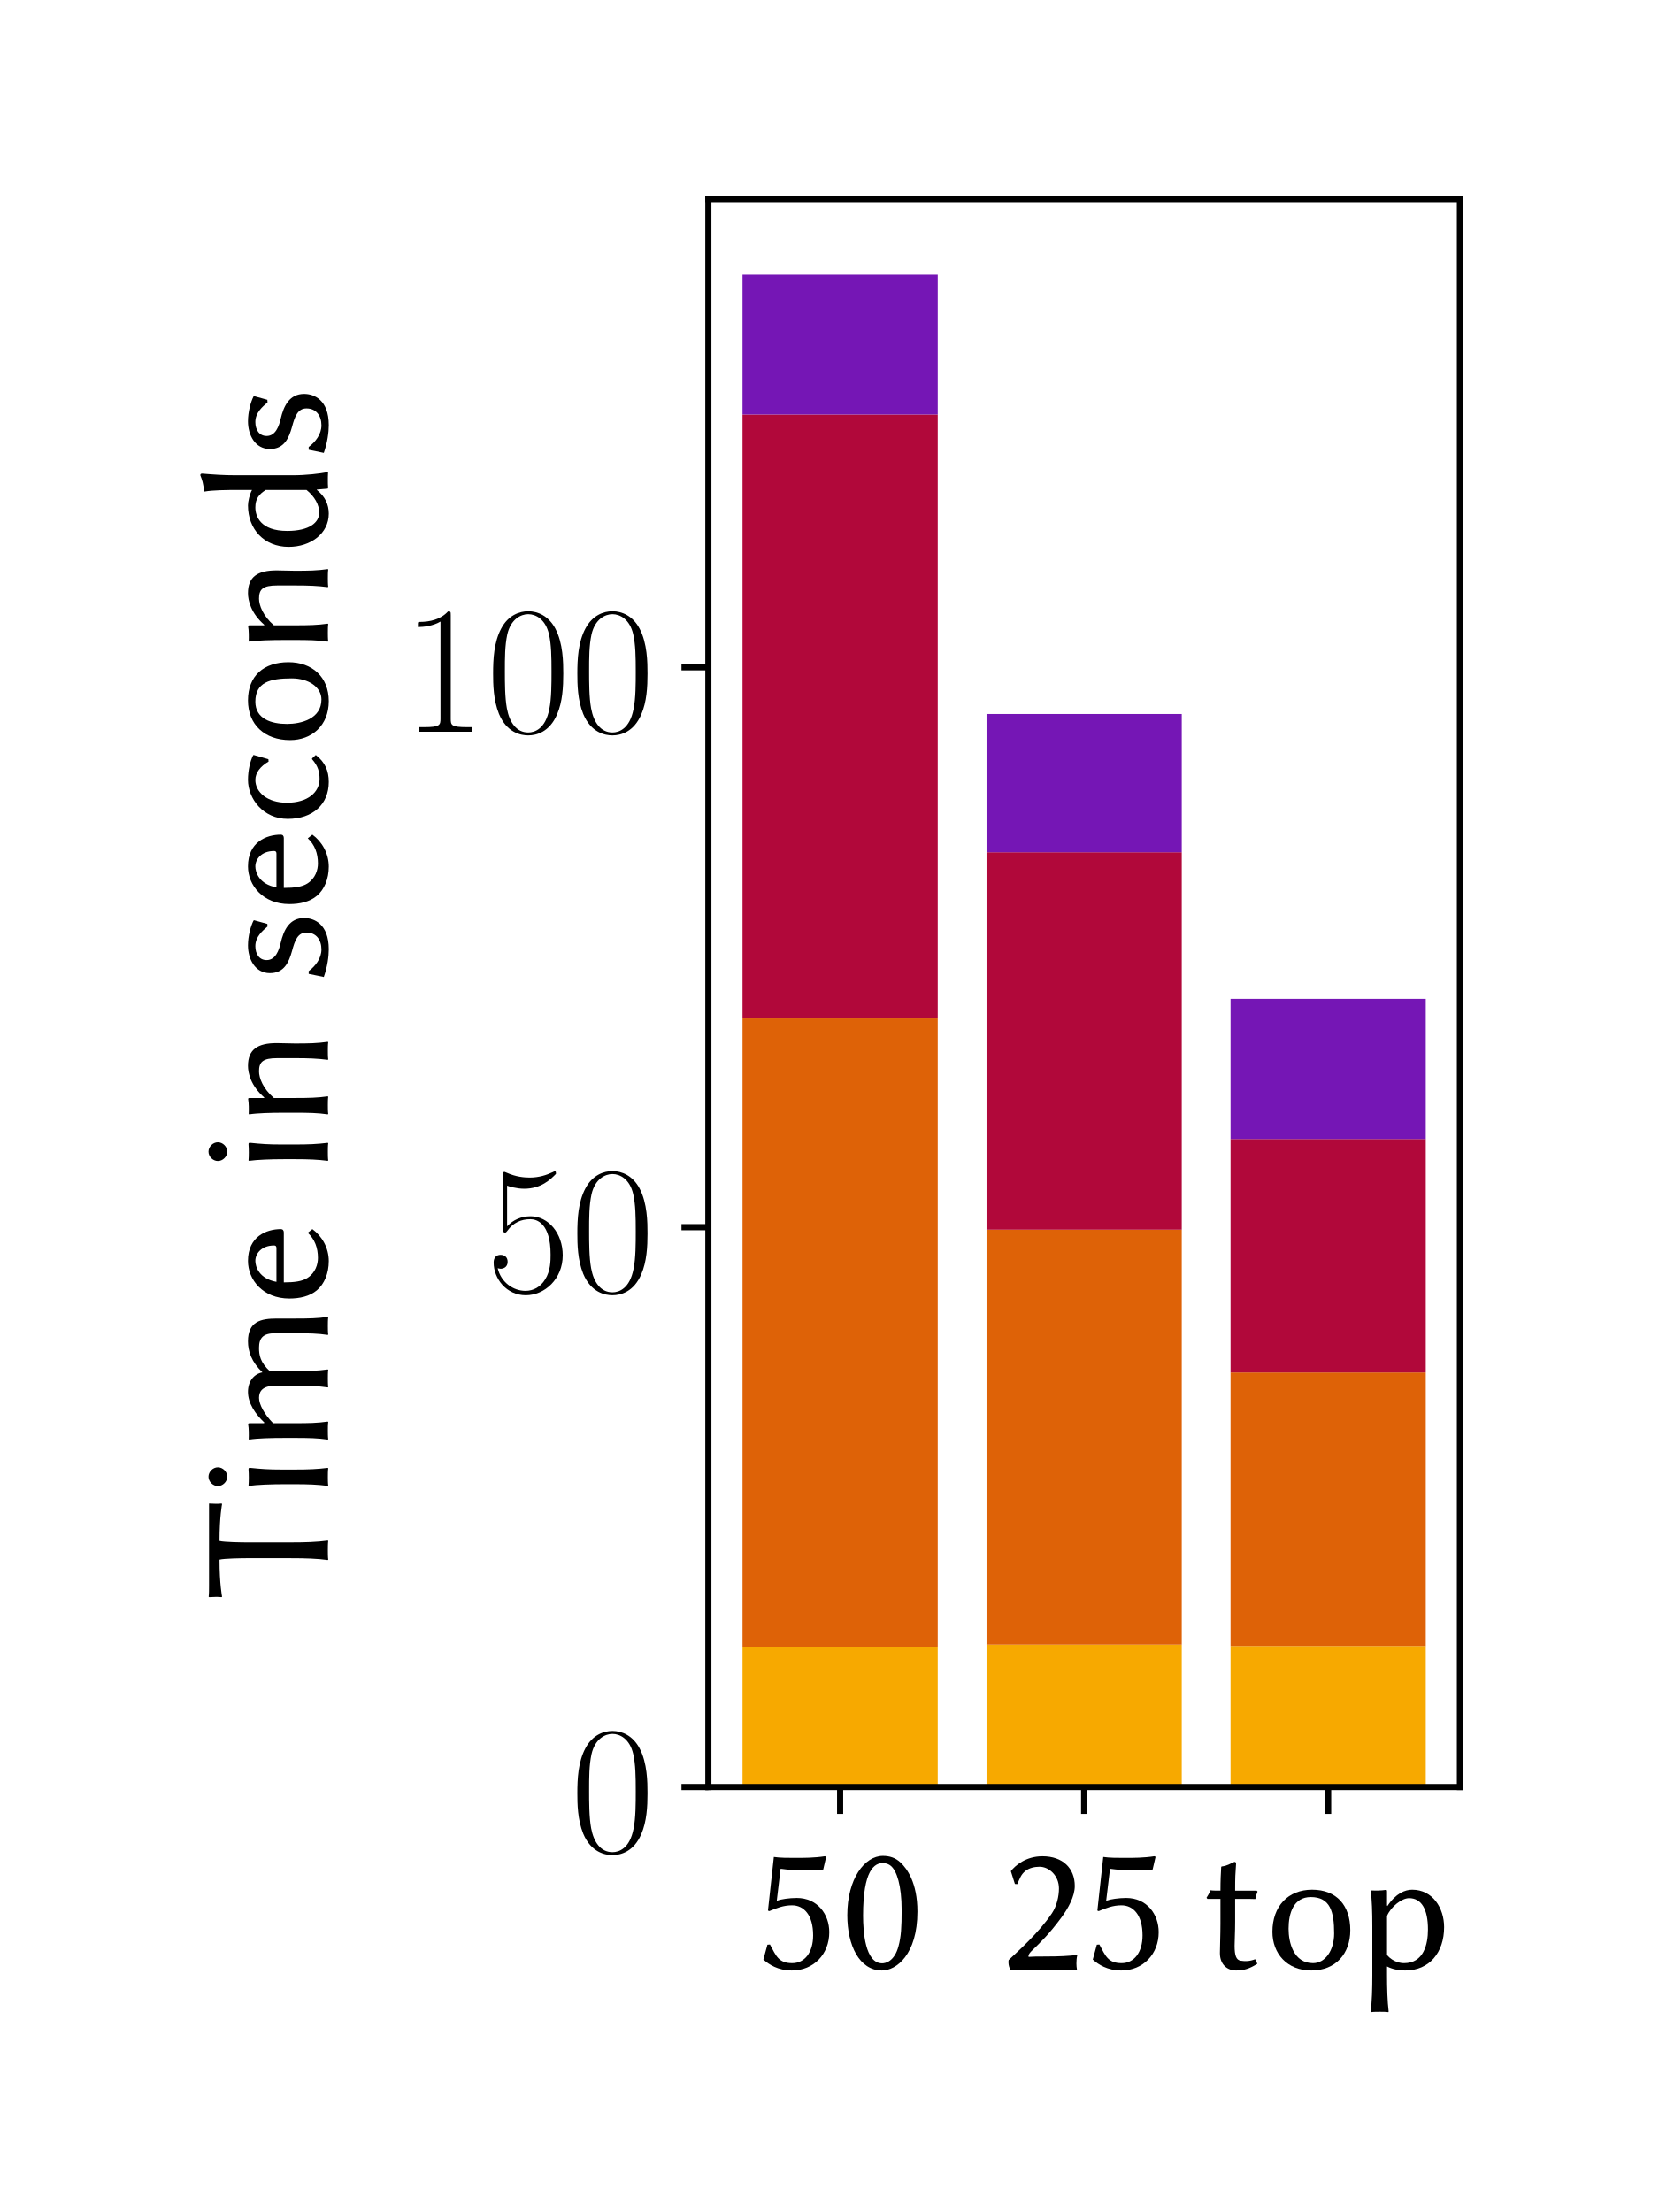
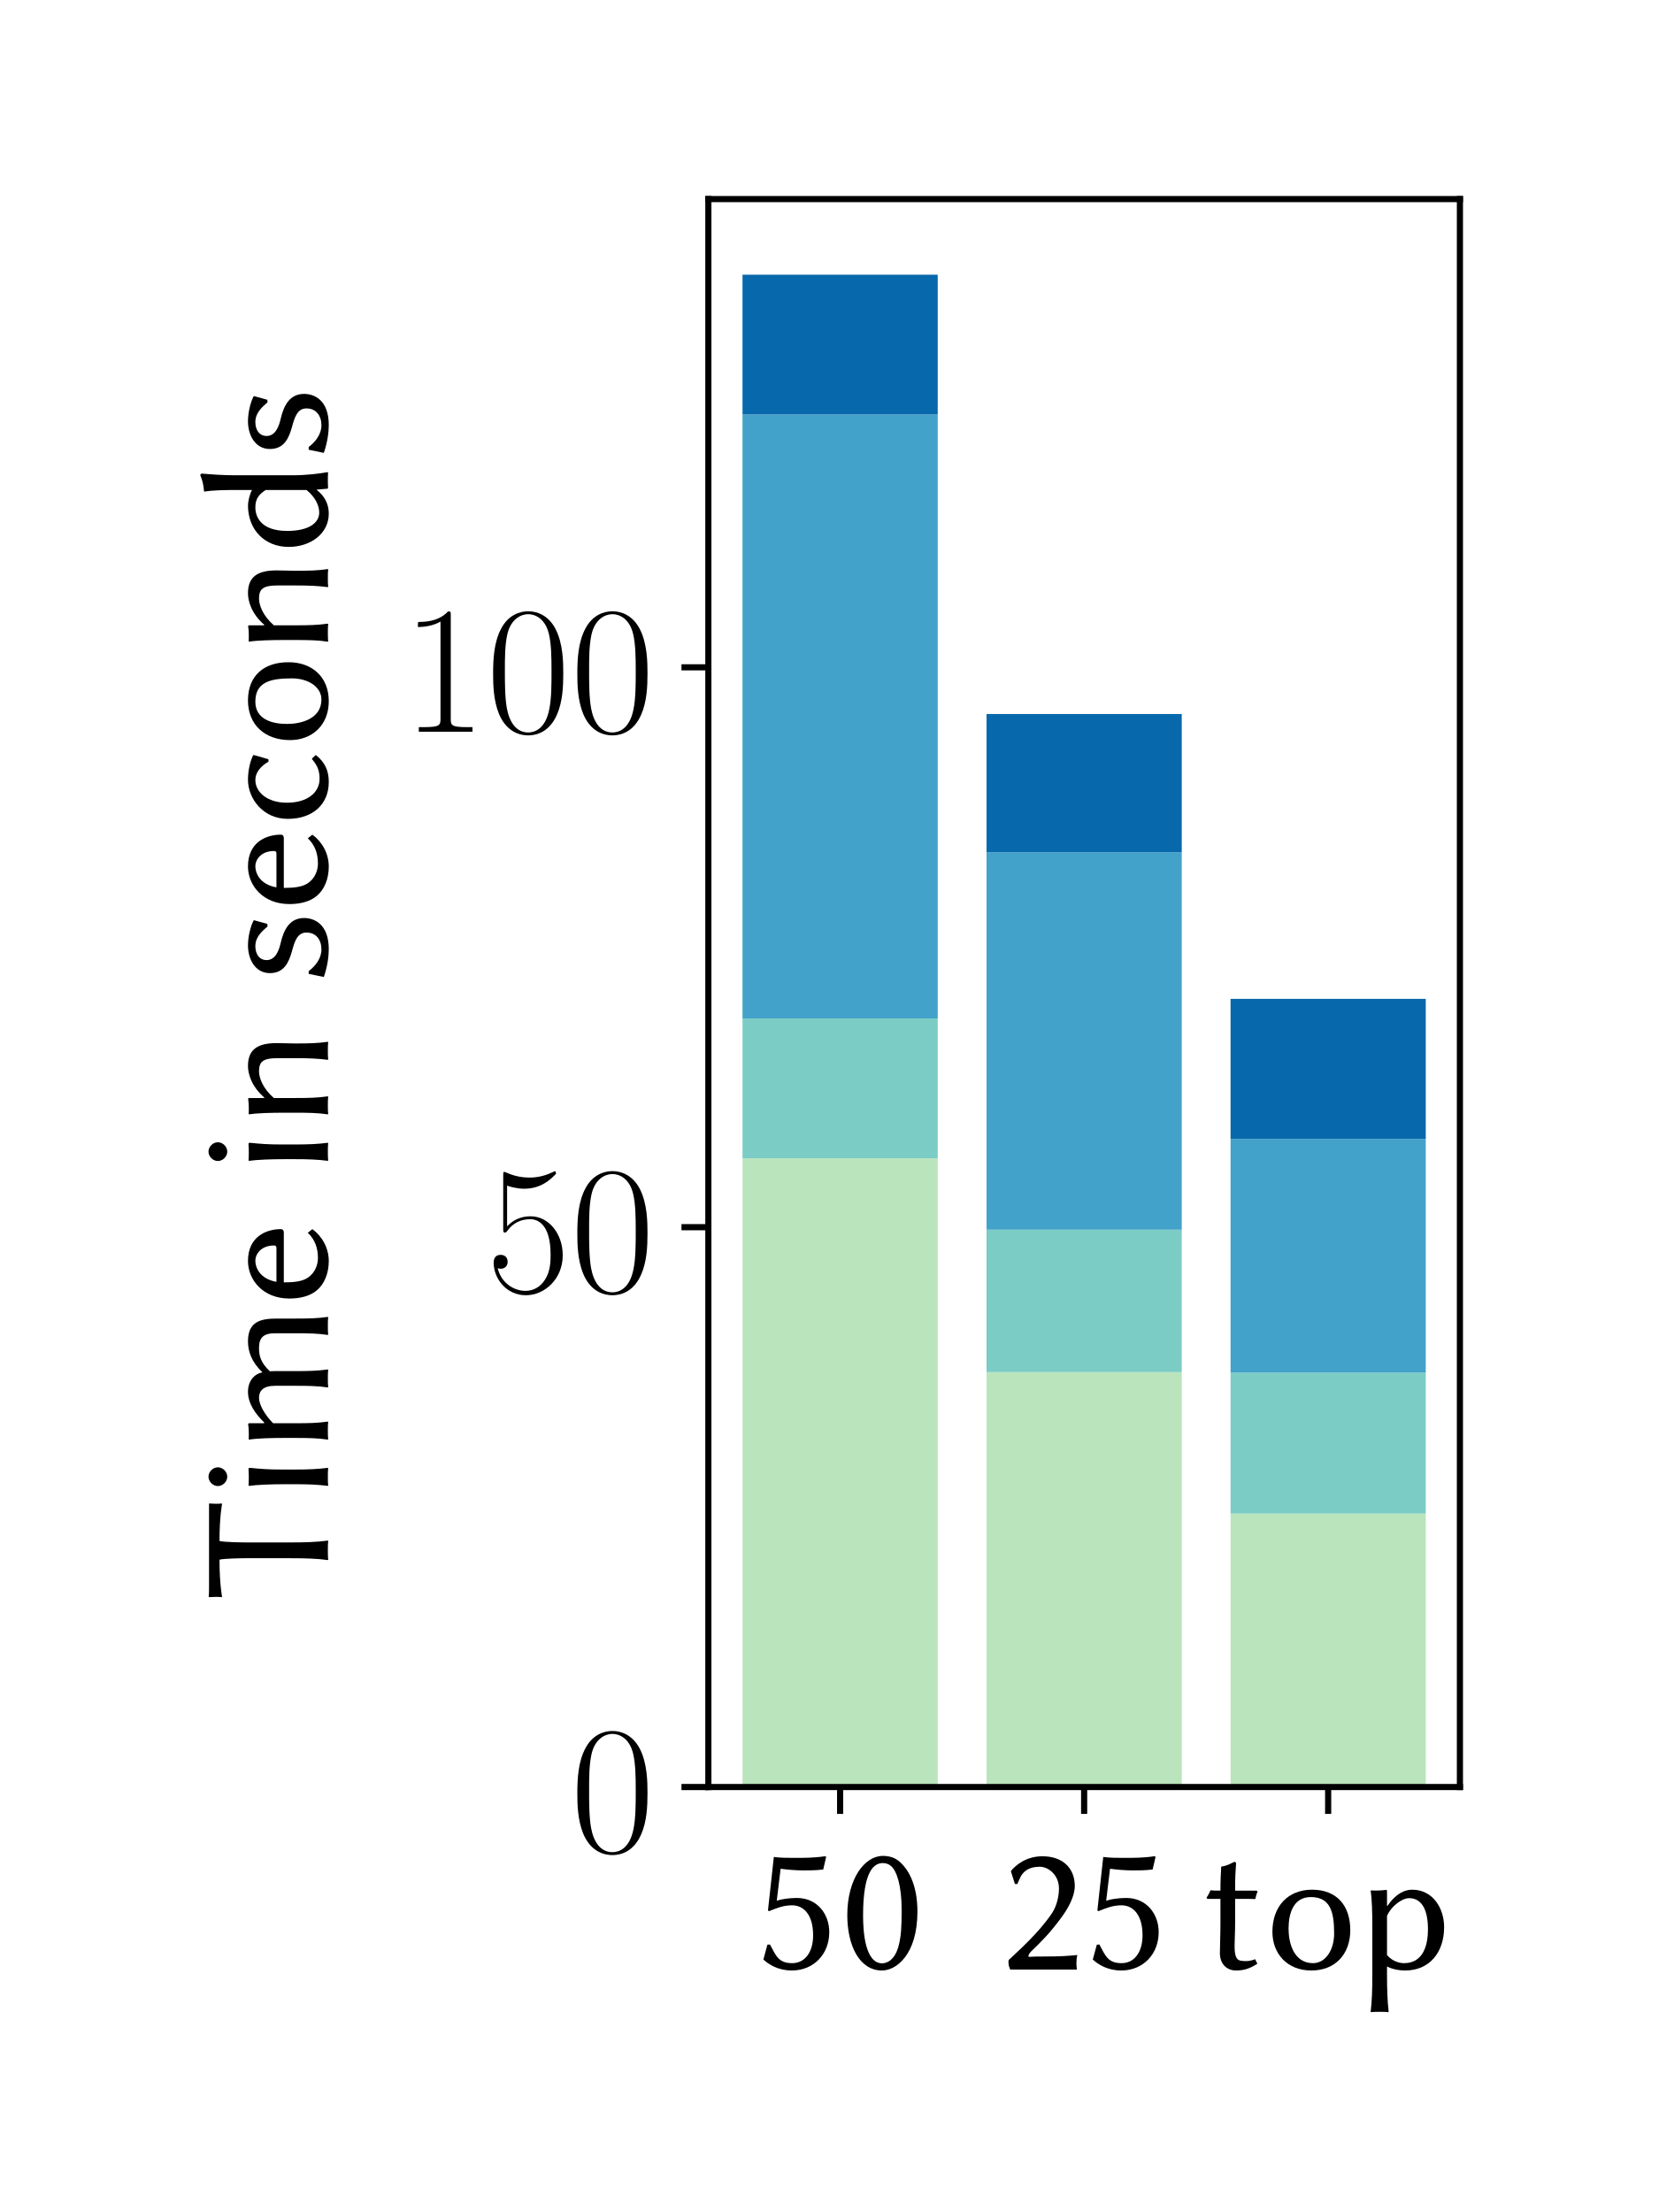
<svg xmlns="http://www.w3.org/2000/svg" xmlns:xlink="http://www.w3.org/1999/xlink" width="216pt" height="288pt" viewBox="0 0 216 288" version="1.1">
  <defs>
    <style type="text/css">*{stroke-linejoin: round; stroke-linecap: butt}</style>
  </defs>
  <g id="figure_1">
    <g id="patch_1">
      <path d="M 0 288  L 216 288  L 216 0  L 0 0  z " style="fill: #ffffff" />
    </g>
    <g id="axes_1">
      <g id="patch_2">
        <path d="M 92.227 232.67  L 190.08 232.67  L 190.08 25.92  L 92.227 25.92  z " style="fill: #ffffff" />
      </g>
      <g id="patch_3">
-         <path d="M 96.675 232.67  L 122.091 232.67  L 122.091 214.452  L 96.675 214.452  z " clip-path="url(#p46e07ce598)" style="fill: #f7a900" />
+         <path d="M 96.675 232.67  L 122.091 232.67  L 122.091 150.817  L 96.675 150.817  z " clip-path="url(#pab45982bac)" style="fill: #bae4bc" />
      </g>
      <g id="patch_4">
-         <path d="M 128.445 232.67  L 153.862 232.67  L 153.862 214.126  L 128.445 214.126  z " clip-path="url(#p46e07ce598)" style="fill: #f7a900" />
+         <path d="M 128.445 232.67  L 153.862 232.67  L 153.862 178.646  L 128.445 178.646  z " clip-path="url(#pab45982bac)" style="fill: #bae4bc" />
      </g>
      <g id="patch_5">
-         <path d="M 160.216 232.67  L 185.632 232.67  L 185.632 214.306  L 160.216 214.306  z " clip-path="url(#p46e07ce598)" style="fill: #f7a900" />
+         <path d="M 160.216 232.67  L 185.632 232.67  L 185.632 197.059  L 160.216 197.059  z " clip-path="url(#pab45982bac)" style="fill: #bae4bc" />
      </g>
      <g id="patch_6">
-         <path d="M 96.675 214.452  L 122.091 214.452  L 122.091 132.599  L 96.675 132.599  z " clip-path="url(#p46e07ce598)" style="fill: #de6207" />
+         <path d="M 96.675 150.817  L 122.091 150.817  L 122.091 132.599  L 96.675 132.599  z " clip-path="url(#pab45982bac)" style="fill: #7bccc4" />
      </g>
      <g id="patch_7">
-         <path d="M 128.445 214.126  L 153.862 214.126  L 153.862 160.102  L 128.445 160.102  z " clip-path="url(#p46e07ce598)" style="fill: #de6207" />
+         <path d="M 128.445 178.646  L 153.862 178.646  L 153.862 160.102  L 128.445 160.102  z " clip-path="url(#pab45982bac)" style="fill: #7bccc4" />
      </g>
      <g id="patch_8">
-         <path d="M 160.216 214.306  L 185.632 214.306  L 185.632 178.696  L 160.216 178.696  z " clip-path="url(#p46e07ce598)" style="fill: #de6207" />
+         <path d="M 160.216 197.059  L 185.632 197.059  L 185.632 178.696  L 160.216 178.696  z " clip-path="url(#pab45982bac)" style="fill: #7bccc4" />
      </g>
      <g id="patch_9">
-         <path d="M 96.675 132.599  L 122.091 132.599  L 122.091 53.966  L 96.675 53.966  z " clip-path="url(#p46e07ce598)" style="fill: #b1083a" />
+         <path d="M 96.675 132.599  L 122.091 132.599  L 122.091 53.966  L 96.675 53.966  z " clip-path="url(#pab45982bac)" style="fill: #43a2ca" />
      </g>
      <g id="patch_10">
-         <path d="M 128.445 160.102  L 153.862 160.102  L 153.862 110.963  L 128.445 110.963  z " clip-path="url(#p46e07ce598)" style="fill: #b1083a" />
+         <path d="M 128.445 160.102  L 153.862 160.102  L 153.862 110.963  L 128.445 110.963  z " clip-path="url(#pab45982bac)" style="fill: #43a2ca" />
      </g>
      <g id="patch_11">
-         <path d="M 160.216 178.696  L 185.632 178.696  L 185.632 148.293  L 160.216 148.293  z " clip-path="url(#p46e07ce598)" style="fill: #b1083a" />
+         <path d="M 160.216 178.696  L 185.632 178.696  L 185.632 148.293  L 160.216 148.293  z " clip-path="url(#pab45982bac)" style="fill: #43a2ca" />
      </g>
      <g id="patch_12">
-         <path d="M 96.675 53.966  L 122.091 53.966  L 122.091 35.765  L 96.675 35.765  z " clip-path="url(#p46e07ce598)" style="fill: #7516b5" />
+         <path d="M 96.675 53.966  L 122.091 53.966  L 122.091 35.765  L 96.675 35.765  z " clip-path="url(#pab45982bac)" style="fill: #0868ac" />
      </g>
      <g id="patch_13">
-         <path d="M 128.445 110.963  L 153.862 110.963  L 153.862 92.963  L 128.445 92.963  z " clip-path="url(#p46e07ce598)" style="fill: #7516b5" />
+         <path d="M 128.445 110.963  L 153.862 110.963  L 153.862 92.963  L 128.445 92.963  z " clip-path="url(#pab45982bac)" style="fill: #0868ac" />
      </g>
      <g id="patch_14">
-         <path d="M 160.216 148.293  L 185.632 148.293  L 185.632 130.049  L 160.216 130.049  z " clip-path="url(#p46e07ce598)" style="fill: #7516b5" />
+         <path d="M 160.216 148.293  L 185.632 148.293  L 185.632 130.049  L 160.216 130.049  z " clip-path="url(#pab45982bac)" style="fill: #0868ac" />
      </g>
      <g id="matplotlib.axis_1">
        <g id="xtick_1">
          <g id="line2d_1">
            <defs>
-               <path id="m5b4be4464b" d="M 0 0  L 0 3.5  " style="stroke: #000000; stroke-width: 0.8" />
+               <path id="ma6d0584b61" d="M 0 0  L 0 3.5  " style="stroke: #000000; stroke-width: 0.8" />
            </defs>
            <g>
-               <use xlink:href="#m5b4be4464b" x="109.383" y="232.67" style="stroke: #000000; stroke-width: 0.8" />
+               <use xlink:href="#ma6d0584b61" x="109.383" y="232.67" style="stroke: #000000; stroke-width: 0.8" />
            </g>
          </g>
          <g id="text_1">
            <g transform="translate(98.26483 256.4372) scale(0.24 -0.24)">
              <defs>
                <path id="LinBiolinumT-35" d="M 1293 -32  C 2054 -32 2598 538 2598 1303  C 2598 1932 2182 2496 1466 2496  C 1203 2496 909 2451 768 2400  L 902 3514  C 1139 3482 1414 3456 1715 3456  C 1907 3456 2125 3456 2387 3488  L 2490 3931  L 2445 3950  C 2080 3893 1734 3893 1395 3893  C 1158 3893 883 3893 666 3925  L 461 2057  L 506 2038  C 762 2142 998 2240 1299 2240  C 1715 2240 2035 1901 2035 1193  C 2035 595 1741 224 1306 224  C 826 224 742 484 531 874  L 442 867  L 301 348  L 326 329  C 486 187 806 -32 1293 -32  z " transform="scale(0.015625)" />
                <path id="LinBiolinumT-30" d="M 1491 3712  C 1600 3712 1702 3674 1773 3609  C 1971 3442 2144 2939 2144 2075  C 2144 1482 2125 1147 2035 817  C 1894 282 1581 218 1466 218  C 870 218 800 1321 800 1882  C 800 3474 1197 3712 1491 3712  z M 1459 -32  C 1952 -32 2694 515 2694 2023  C 2694 3028 2330 3524 2099 3737  C 1926 3898 1722 3962 1491 3962  C 851 3962 250 3163 250 1895  C 250 851 666 -32 1459 -32  z " transform="scale(0.015625)" />
              </defs>
              <use xlink:href="#LinBiolinumT-35" transform="scale(0.996264)" />
              <use xlink:href="#LinBiolinumT-30" transform="translate(46.32629 0) scale(0.996264)" />
            </g>
          </g>
        </g>
        <g id="xtick_2">
          <g id="line2d_2">
            <g>
-               <use xlink:href="#m5b4be4464b" x="141.154" y="232.67" style="stroke: #000000; stroke-width: 0.8" />
+               <use xlink:href="#ma6d0584b61" x="141.154" y="232.67" style="stroke: #000000; stroke-width: 0.8" />
            </g>
          </g>
          <g id="text_2">
            <g transform="translate(130.0352 256.4372) scale(0.24 -0.24)">
              <defs>
                <path id="LinBiolinumT-32" d="M 1421 3584  C 1754 3584 2099 3276 2099 2826  C 2099 2557 2022 2216 1856 1966  C 1395 1278 666 636 346 333  C 339 308 339 282 339 250  C 339 154 371 58 403 0  C 877 0 1146 0 1613 0  C 2074 0 2266 0 2726 0  C 2714 63 2707 139 2707 210  C 2707 310 2714 412 2739 507  C 2374 475 2182 456 1568 456  C 1344 456 1216 456 1043 443  C 1037 456 1037 462 1037 475  C 1037 533 1101 604 1146 649  C 1459 952 1760 1240 2182 1813  C 2419 2135 2650 2547 2650 2914  C 2650 3525 2240 3949 1523 3949  C 941 3949 570 3622 422 3430  L 563 2985  L 646 2979  C 736 3172 768 3307 928 3436  C 1056 3539 1242 3584 1421 3584  z " transform="scale(0.015625)" />
              </defs>
              <use xlink:href="#LinBiolinumT-32" transform="scale(0.996264)" />
              <use xlink:href="#LinBiolinumT-35" transform="translate(46.32629 0) scale(0.996264)" />
            </g>
          </g>
        </g>
        <g id="xtick_3">
          <g id="line2d_3">
            <g>
-               <use xlink:href="#m5b4be4464b" x="172.924" y="232.67" style="stroke: #000000; stroke-width: 0.8" />
+               <use xlink:href="#ma6d0584b61" x="172.924" y="232.67" style="stroke: #000000; stroke-width: 0.8" />
            </g>
          </g>
          <g id="text_3">
            <g transform="translate(156.6291 256.4372) scale(0.24 -0.24)">
              <defs>
                <path id="LinBiolinumT-74" d="M 608 2752  C 480 2752 339 2752 262 2765  C 218 2663 186 2599 122 2502  L 154 2464  C 262 2464 461 2464 608 2464  L 608 1599  C 608 1219 589 764 589 575  C 589 164 858 -32 1152 -32  C 1421 -32 1626 31 1894 203  L 1818 361  C 1619 285 1472 285 1312 310  C 1158 335 1101 487 1101 828  C 1101 1018 1120 1289 1120 1668  L 1120 2464  L 1363 2464  C 1517 2464 1741 2464 1824 2458  C 1843 2561 1862 2624 1901 2720  L 1869 2752  C 1754 2752 1568 2752 1421 2752  L 1120 2752  C 1120 3233 1126 3317 1152 3689  C 1152 3734 1133 3753 1094 3753  C 934 3689 858 3618 646 3593  L 634 3573  C 621 3349 608 3124 608 2752  z " transform="scale(0.015625)" />
                <path id="LinBiolinumT-6f" d="M 243 1316  C 243 563 749 -32 1600 -32  C 2445 -32 2957 551 2957 1373  C 2957 2226 2490 2784 1626 2784  C 787 2784 243 2207 243 1316  z M 1581 2527  C 2259 2527 2394 2015 2394 1260  C 2394 668 2086 224 1658 224  C 979 224 806 942 806 1423  C 806 1966 979 2527 1581 2527  z " transform="scale(0.015625)" />
                <path id="LinBiolinumT-70" d="M 1037 1871  C 1178 2202 1555 2489 1805 2489  C 2240 2489 2464 2102 2464 1397  C 2464 885 2317 224 1632 224  C 1530 224 1261 249 1037 505  L 1037 1871  z M 1037 2235  L 1037 2716  C 1037 2765 1030 2778 998 2778  C 858 2752 627 2752 480 2759  L 467 2739  C 512 2466 525 1982 525 1505  L 525 -193  C 525 -664 512 -1123 467 -1466  L 480 -1485  C 557 -1472 704 -1472 781 -1472  C 858 -1472 1005 -1472 1082 -1485  L 1094 -1466  C 1050 -1098 1037 -659 1037 -175  L 1037 109  C 1203 19 1440 -32 1670 -32  C 2515 -32 3027 595 3027 1480  C 3027 2144 2630 2784 1914 2784  C 1664 2784 1344 2657 1050 2214  L 1037 2235  z " transform="scale(0.015625)" />
              </defs>
              <use xlink:href="#LinBiolinumT-74" transform="scale(0.996264)" />
              <use xlink:href="#LinBiolinumT-6f" transform="translate(33.87299 0) scale(0.996264)" />
              <use xlink:href="#LinBiolinumT-70" transform="translate(83.68619 0) scale(0.996264)" />
            </g>
          </g>
        </g>
      </g>
      <g id="matplotlib.axis_2">
        <g id="ytick_1">
          <g id="line2d_4">
            <defs>
-               <path id="mb770449cc0" d="M 0 0  L -3.5 0  " style="stroke: #000000; stroke-width: 0.8" />
+               <path id="m926289da27" d="M 0 0  L -3.5 0  " style="stroke: #000000; stroke-width: 0.8" />
            </defs>
            <g>
-               <use xlink:href="#mb770449cc0" x="92.227" y="232.67" style="stroke: #000000; stroke-width: 0.8" />
+               <use xlink:href="#m926289da27" x="92.227" y="232.67" style="stroke: #000000; stroke-width: 0.8" />
            </g>
          </g>
          <g id="text_4">
            <g transform="translate(74.26139 241.0536) scale(0.24 -0.24)">
              <defs>
                <path id="CMR17-30" d="M 2688 2025  C 2688 2416 2682 3080 2413 3591  C 2176 4039 1798 4198 1466 4198  C 1158 4198 768 4058 525 3597  C 269 3118 243 2524 243 2025  C 243 1661 250 1106 448 619  C 723 -39 1216 -128 1466 -128  C 1760 -128 2208 -7 2470 600  C 2662 1042 2688 1559 2688 2025  z M 1466 -26  C 1056 -26 813 325 723 812  C 653 1188 653 1738 653 2096  C 653 2588 653 2997 736 3387  C 858 3929 1216 4096 1466 4096  C 1728 4096 2067 3923 2189 3400  C 2272 3036 2278 2607 2278 2096  C 2278 1680 2278 1169 2202 792  C 2067 95 1690 -26 1466 -26  z " transform="scale(0.015625)" />
              </defs>
              <use xlink:href="#CMR17-30" transform="scale(0.996264)" />
            </g>
          </g>
        </g>
        <g id="ytick_2">
          <g id="line2d_5">
            <g>
-               <use xlink:href="#mb770449cc0" x="92.227" y="159.778" style="stroke: #000000; stroke-width: 0.8" />
+               <use xlink:href="#m926289da27" x="92.227" y="159.778" style="stroke: #000000; stroke-width: 0.8" />
            </g>
          </g>
          <g id="text_5">
            <g transform="translate(63.29568 168.1616) scale(0.24 -0.24)">
              <defs>
                <path id="CMR17-35" d="M 730 3692  C 794 3666 1056 3584 1325 3584  C 1920 3584 2246 3911 2432 4100  C 2432 4157 2432 4192 2394 4192  C 2387 4192 2374 4192 2323 4163  C 2099 4058 1837 3973 1517 3973  C 1325 3973 1037 3999 723 4139  C 653 4171 640 4171 634 4171  C 602 4171 595 4164 595 4037  L 595 2203  C 595 2089 595 2057 659 2057  C 691 2057 704 2070 736 2114  C 941 2401 1222 2522 1542 2522  C 1766 2522 2246 2382 2246 1289  C 2246 1085 2246 715 2054 421  C 1894 159 1645 25 1370 25  C 947 25 518 320 403 814  C 429 807 480 795 506 795  C 589 795 749 840 749 1038  C 749 1210 627 1280 506 1280  C 358 1280 262 1190 262 1011  C 262 454 704 -128 1382 -128  C 2042 -128 2669 440 2669 1264  C 2669 2030 2170 2624 1549 2624  C 1222 2624 947 2503 730 2274  L 730 3692  z " transform="scale(0.015625)" />
              </defs>
              <use xlink:href="#CMR17-35" transform="scale(0.996264)" />
              <use xlink:href="#CMR17-30" transform="translate(45.69048 0) scale(0.996264)" />
            </g>
          </g>
        </g>
        <g id="ytick_3">
          <g id="line2d_6">
            <g>
-               <use xlink:href="#mb770449cc0" x="92.227" y="86.886" style="stroke: #000000; stroke-width: 0.8" />
+               <use xlink:href="#m926289da27" x="92.227" y="86.886" style="stroke: #000000; stroke-width: 0.8" />
            </g>
          </g>
          <g id="text_6">
            <g transform="translate(52.32997 95.26964) scale(0.24 -0.24)">
              <defs>
                <path id="CMR17-31" d="M 1702 4058  C 1702 4192 1696 4192 1606 4192  C 1357 3916 979 3827 621 3827  C 602 3827 570 3827 563 3808  C 557 3795 557 3782 557 3648  C 755 3648 1088 3686 1344 3839  L 1344 461  C 1344 236 1331 160 781 160  L 589 160  L 589 0  C 896 0 1216 0 1523 0  C 1830 0 2150 0 2458 0  L 2458 160  L 2266 160  C 1715 160 1702 230 1702 458  L 1702 4058  z " transform="scale(0.015625)" />
              </defs>
              <use xlink:href="#CMR17-31" transform="scale(0.996264)" />
              <use xlink:href="#CMR17-30" transform="translate(45.69048 0) scale(0.996264)" />
              <use xlink:href="#CMR17-30" transform="translate(91.38095 0) scale(0.996264)" />
            </g>
          </g>
        </g>
        <g id="text_7">
          <g transform="translate(42.68713 208.3067) rotate(-90) scale(0.24 -0.24)">
            <defs>
              <path id="LinBiolinumT-54" d="M 1453 2854  L 1453 1286  C 1453 806 1440 351 1389 6  L 1402 -13  C 1478 0 1651 0 1728 0  C 1805 0 1978 0 2054 -13  L 2067 6  C 2016 371 2003 806 2003 1286  L 2003 2854  C 2003 2963 2010 3622 2054 3776  C 2912 3776 3347 3686 3347 3686  L 3360 3712  C 3347 3809 3347 3958 3360 4141  L 3347 4141  C 3245 4141 3098 4141 2963 4141  L 493 4141  C 358 4141 211 4141 109 4154  L 96 4135  C 109 3955 109 3808 96 3712  L 109 3686  C 109 3686 544 3776 1402 3776  C 1446 3622 1453 2963 1453 2854  z " transform="scale(0.015625)" />
              <path id="LinBiolinumT-69" d="M 512 3833  C 512 3660 666 3506 838 3506  C 1011 3506 1165 3660 1165 3833  C 1165 4006 1011 4160 838 4160  C 666 4160 512 4006 512 3833  z M 576 1506  L 576 1155  C 576 676 563 351 518 6  L 531 -13  C 608 0 755 0 832 0  C 909 0 1056 0 1133 -13  L 1146 6  C 1101 370 1088 670 1088 1155  L 1088 1609  C 1088 2088 1107 2318 1146 2707  C 1146 2759 1139 2765 1088 2765  C 941 2752 666 2752 531 2765  L 518 2745  C 557 2471 576 1985 576 1506  z " transform="scale(0.015625)" />
              <path id="LinBiolinumT-6d" d="M 1037 2231  L 1037 2717  C 1037 2765 1030 2778 998 2778  C 858 2752 627 2752 480 2759  L 467 2739  C 512 2466 525 1981 525 1503  L 525 1152  C 525 675 518 350 467 6  L 480 -13  C 557 0 704 0 781 0  C 858 0 1005 0 1082 -13  L 1094 6  C 1043 366 1037 662 1037 1142  L 1037 1907  C 1338 2209 1696 2399 1920 2399  C 2163 2399 2342 2260 2342 1837  L 2342 1142  C 2342 668 2336 347 2285 6  L 2298 -13  C 2374 0 2522 0 2598 0  C 2675 0 2822 0 2899 -13  L 2912 6  C 2861 366 2854 662 2854 1142  L 2854 1780  C 2854 1868 2854 1944 2848 2020  C 3155 2355 3411 2399 3661 2399  C 4006 2399 4173 2260 4173 1837  L 4173 1142  C 4173 668 4166 347 4115 6  L 4128 -13  C 4205 0 4352 0 4429 0  C 4506 0 4653 0 4730 -13  L 4742 6  C 4691 367 4685 664 4685 1144  L 4685 1778  C 4685 2341 4582 2784 3891 2784  C 3546 2784 3174 2662 2810 2279  C 2752 2586 2490 2784 2131 2784  C 1734 2784 1357 2529 1056 2210  L 1037 2231  z " transform="scale(0.015625)" />
              <path id="LinBiolinumT-65" d="M 800 1792  C 909 2399 1331 2527 1530 2527  C 1786 2527 2067 2311 2067 1874  C 2067 1821 2042 1792 1978 1792  L 800 1792  z M 2509 700  C 2285 456 1984 346 1632 346  C 1414 346 1114 431 934 715  C 819 895 781 1160 781 1535  L 2522 1535  C 2592 1535 2637 1572 2637 1638  C 2637 2147 2374 2784 1530 2784  C 870 2784 218 2263 218 1341  C 218 984 294 633 506 382  C 723 124 1094 -32 1523 -32  C 1984 -32 2394 205 2637 540  L 2509 700  z " transform="scale(0.015625)" />
              <path id="LinBiolinumT-6e" d="M 2944 1144  C 2944 1348 2957 1581 2957 1784  C 2957 2442 2739 2784 2163 2784  C 1920 2784 1466 2688 1056 2210  L 1043 2231  L 1043 2717  C 1043 2765 1037 2778 1005 2778  C 864 2752 634 2752 486 2759  L 474 2739  C 518 2466 531 1981 531 1503  L 531 1152  C 531 675 525 350 474 6  L 486 -13  C 563 0 710 0 787 0  C 864 0 1011 0 1088 -13  L 1101 6  C 1050 366 1043 662 1043 1142  L 1043 1881  C 1370 2260 1741 2399 1971 2399  C 2298 2399 2432 2273 2432 1761  L 2432 1142  C 2432 668 2419 347 2374 6  L 2387 -13  C 2464 0 2611 0 2688 0  C 2765 0 2912 0 2989 -13  L 3002 6  C 2950 367 2944 664 2944 1144  z " transform="scale(0.015625)" />
              <path id="LinBiolinumT-73" d="M 320 668  L 211 141  C 576 13 934 -32 1178 -32  C 2061 -32 2266 481 2266 826  C 2266 1338 1850 1539 1395 1645  C 1152 1701 800 1820 800 2133  C 800 2389 1011 2527 1286 2527  C 1619 2527 1824 2271 1971 2103  L 2061 2109  L 2189 2572  L 2176 2591  C 1990 2687 1638 2784 1312 2784  C 838 2784 346 2539 346 2020  C 346 1520 730 1357 1114 1250  C 1485 1151 1760 1050 1760 744  C 1760 412 1510 224 1171 224  C 864 224 595 428 416 668  L 320 668  z " transform="scale(0.015625)" />
              <path id="LinBiolinumT-63" d="M 1600 2527  C 1850 2527 2074 2352 2240 2066  L 2323 2073  L 2470 2585  L 2458 2604  C 2259 2707 1926 2784 1606 2784  C 941 2784 243 2250 243 1398  C 243 526 749 -32 1530 -32  C 1914 -32 2214 95 2470 420  L 2349 551  L 2323 551  C 2080 339 1875 289 1638 289  C 1171 289 806 700 806 1429  C 806 2116 1178 2527 1600 2527  z " transform="scale(0.015625)" />
              <path id="LinBiolinumT-64" d="M 2310 744  C 2080 457 1786 301 1523 301  C 1178 301 883 638 883 1417  C 883 2352 1395 2527 1702 2527  C 2003 2527 2157 2402 2310 2165  L 2310 744  z M 2310 384  L 2323 384  L 2355 12  C 2355 -1 2374 -7 2413 -7  C 2496 0 2541 0 2637 0  C 2714 0 2835 0 2918 -7  L 2931 12  C 2880 285 2822 754 2822 1230  L 2822 3187  C 2822 3656 2848 3986 2880 4381  C 2880 4425 2861 4445 2822 4445  C 2662 4381 2528 4336 2266 4316  L 2253 4297  C 2304 4021 2310 3547 2310 3060  L 2310 2643  C 2163 2726 1901 2784 1773 2784  C 941 2784 326 2219 326 1366  C 326 595 794 -32 1485 -32  C 1792 -32 2080 89 2310 384  z " transform="scale(0.015625)" />
            </defs>
            <use xlink:href="#LinBiolinumT-54" transform="scale(0.996264)" />
            <use xlink:href="#LinBiolinumT-69" transform="translate(53.79824 0) scale(0.996264)" />
            <use xlink:href="#LinBiolinumT-6d" transform="translate(79.70112 0) scale(0.996264)" />
            <use xlink:href="#LinBiolinumT-65" transform="translate(160.0996 0) scale(0.996264)" />
            <use xlink:href="#LinBiolinumT-69" transform="translate(230.137 0) scale(0.996264)" />
            <use xlink:href="#LinBiolinumT-6e" transform="translate(256.0399 0) scale(0.996264)" />
            <use xlink:href="#LinBiolinumT-73" transform="translate(334.6451 0) scale(0.996264)" />
            <use xlink:href="#LinBiolinumT-65" transform="translate(374.0971 0) scale(0.996264)" />
            <use xlink:href="#LinBiolinumT-63" transform="translate(419.9253 0) scale(0.996264)" />
            <use xlink:href="#LinBiolinumT-6f" transform="translate(462.665 0) scale(0.996264)" />
            <use xlink:href="#LinBiolinumT-6e" transform="translate(512.4782 0) scale(0.996264)" />
            <use xlink:href="#LinBiolinumT-64" transform="translate(566.1767 0) scale(0.996264)" />
            <use xlink:href="#LinBiolinumT-73" transform="translate(618.9787 0) scale(0.996264)" />
          </g>
        </g>
      </g>
      <g id="patch_15">
        <path d="M 92.227 232.67  L 92.227 25.92  " style="fill: none; stroke: #000000; stroke-width: 0.8; stroke-linejoin: miter; stroke-linecap: square" />
      </g>
      <g id="patch_16">
        <path d="M 190.08 232.67  L 190.08 25.92  " style="fill: none; stroke: #000000; stroke-width: 0.8; stroke-linejoin: miter; stroke-linecap: square" />
      </g>
      <g id="patch_17">
        <path d="M 92.227 232.67  L 190.08 232.67  " style="fill: none; stroke: #000000; stroke-width: 0.8; stroke-linejoin: miter; stroke-linecap: square" />
      </g>
      <g id="patch_18">
        <path d="M 92.227 25.92  L 190.08 25.92  " style="fill: none; stroke: #000000; stroke-width: 0.8; stroke-linejoin: miter; stroke-linecap: square" />
      </g>
    </g>
  </g>
  <defs>
-     <clipPath id="p46e07ce598">
+     <clipPath id="pab45982bac">
      <rect x="92.227" y="25.92" width="97.853" height="206.75" />
    </clipPath>
  </defs>
</svg>
